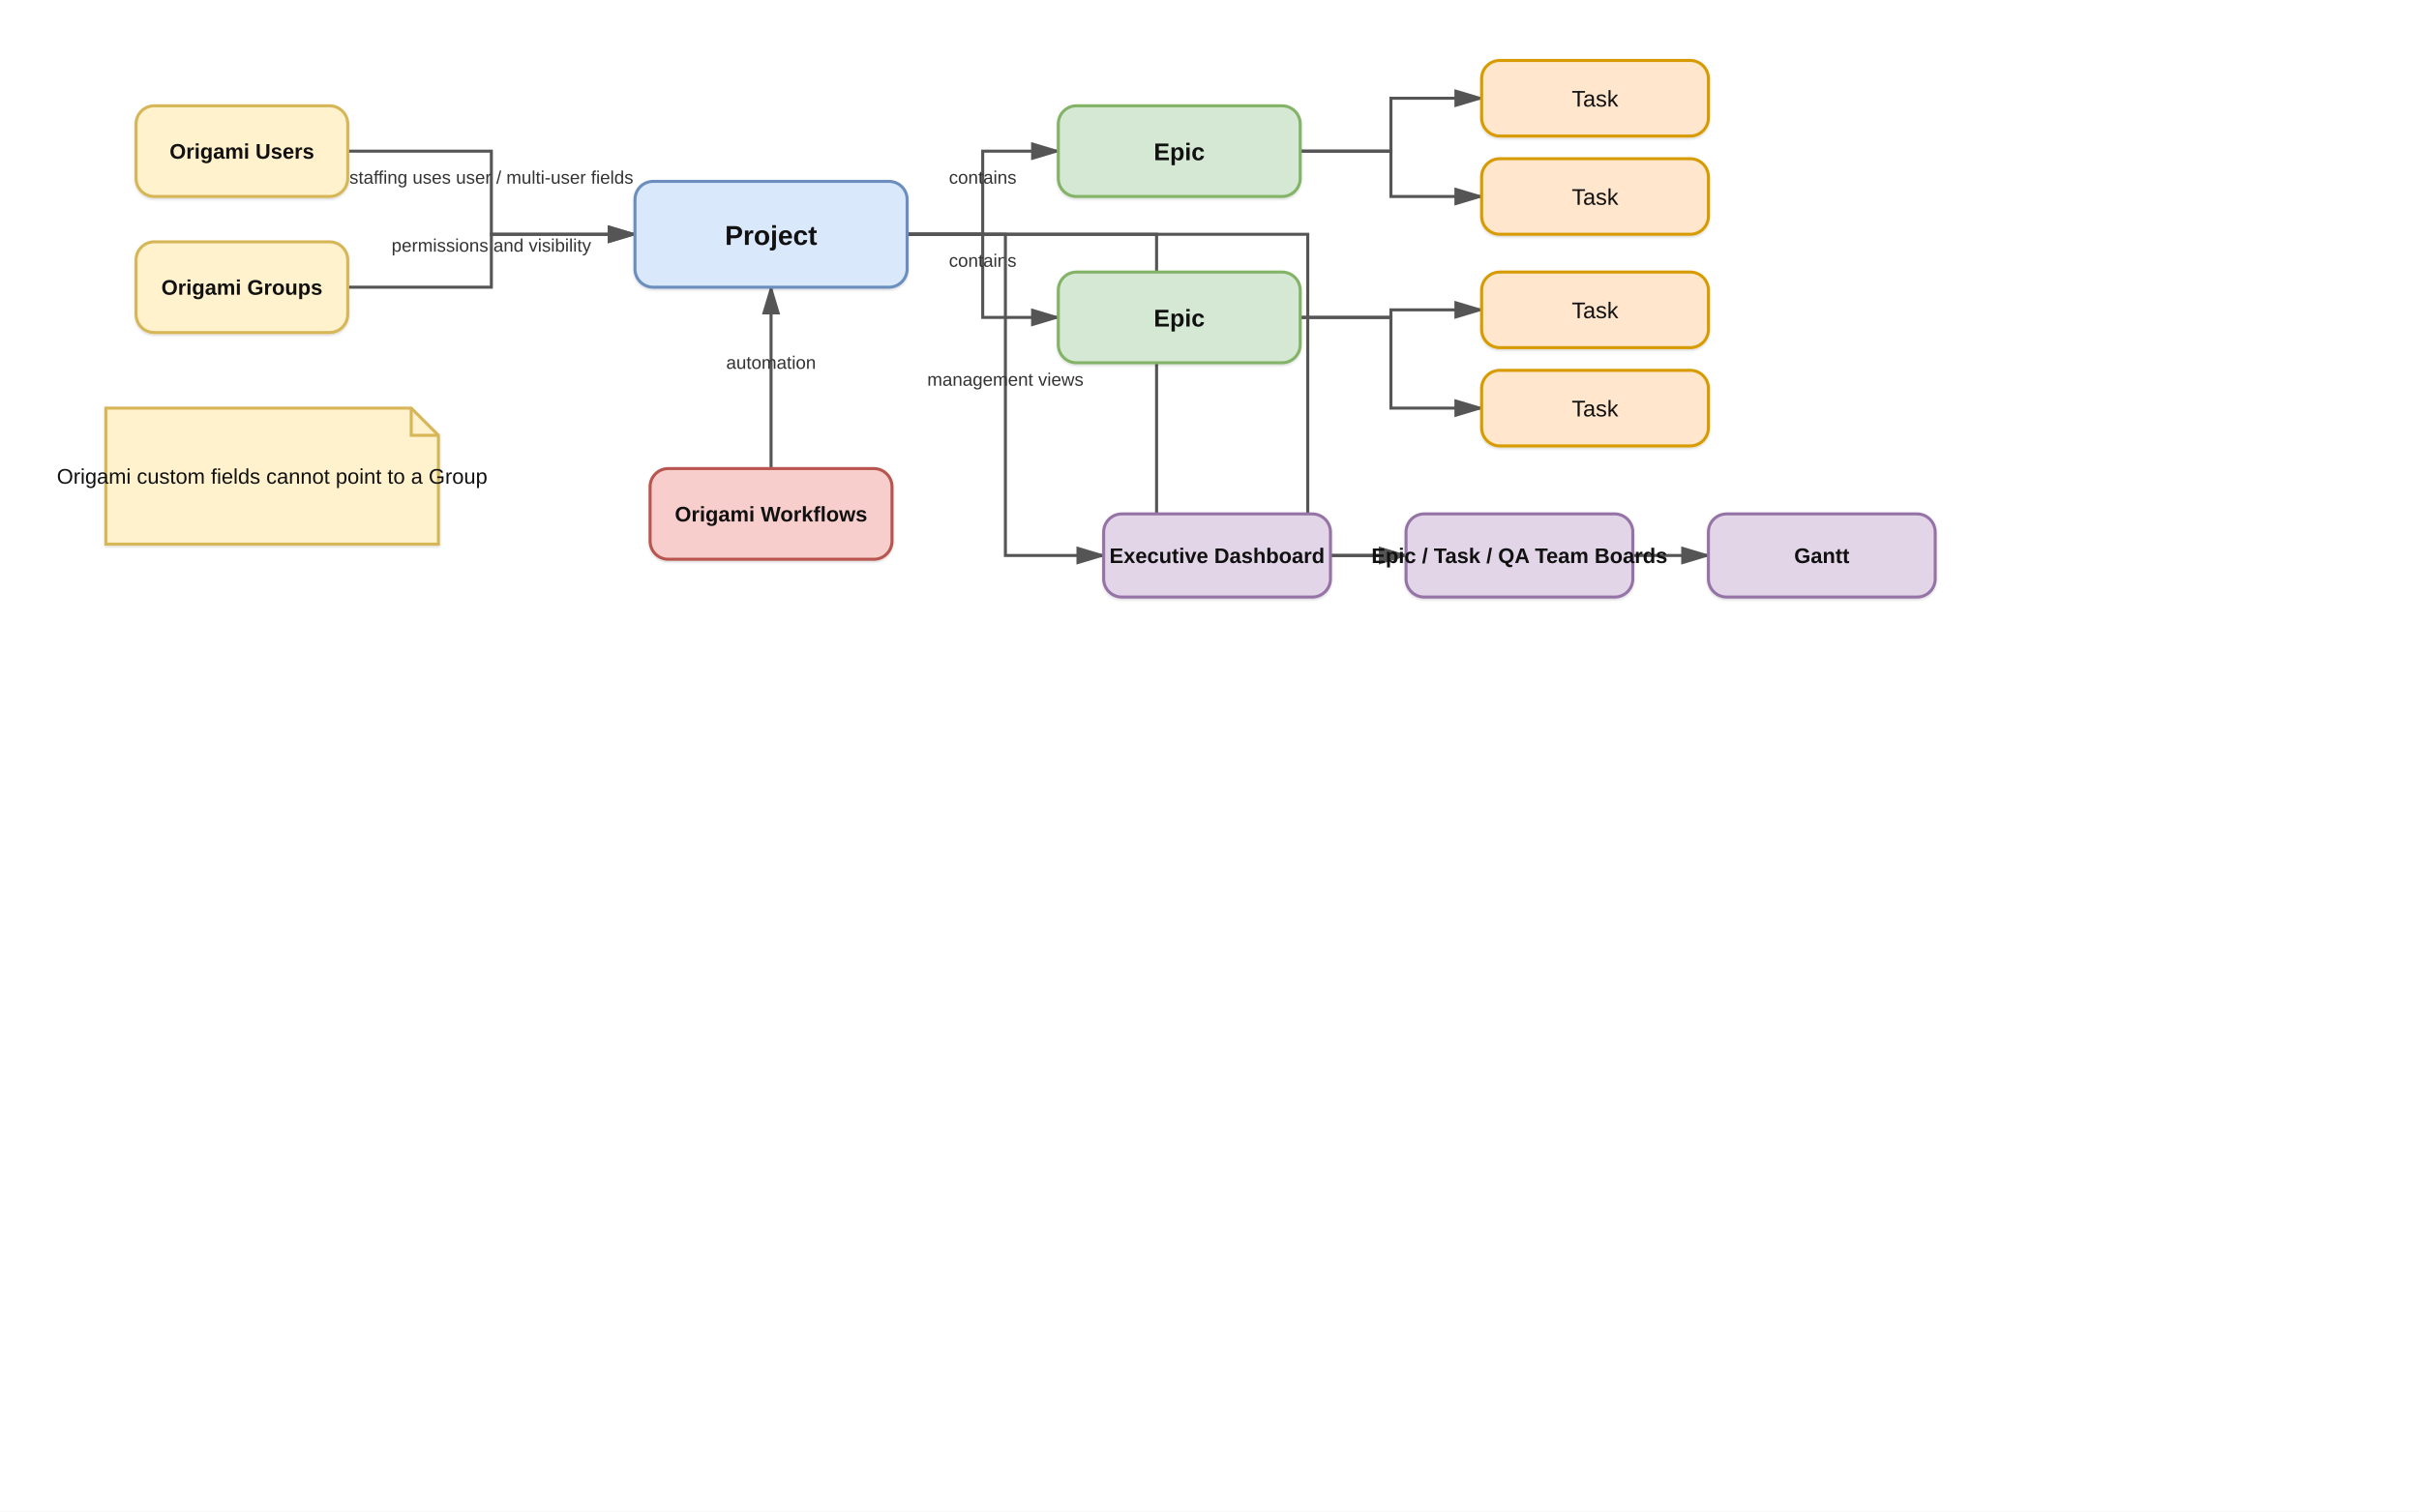
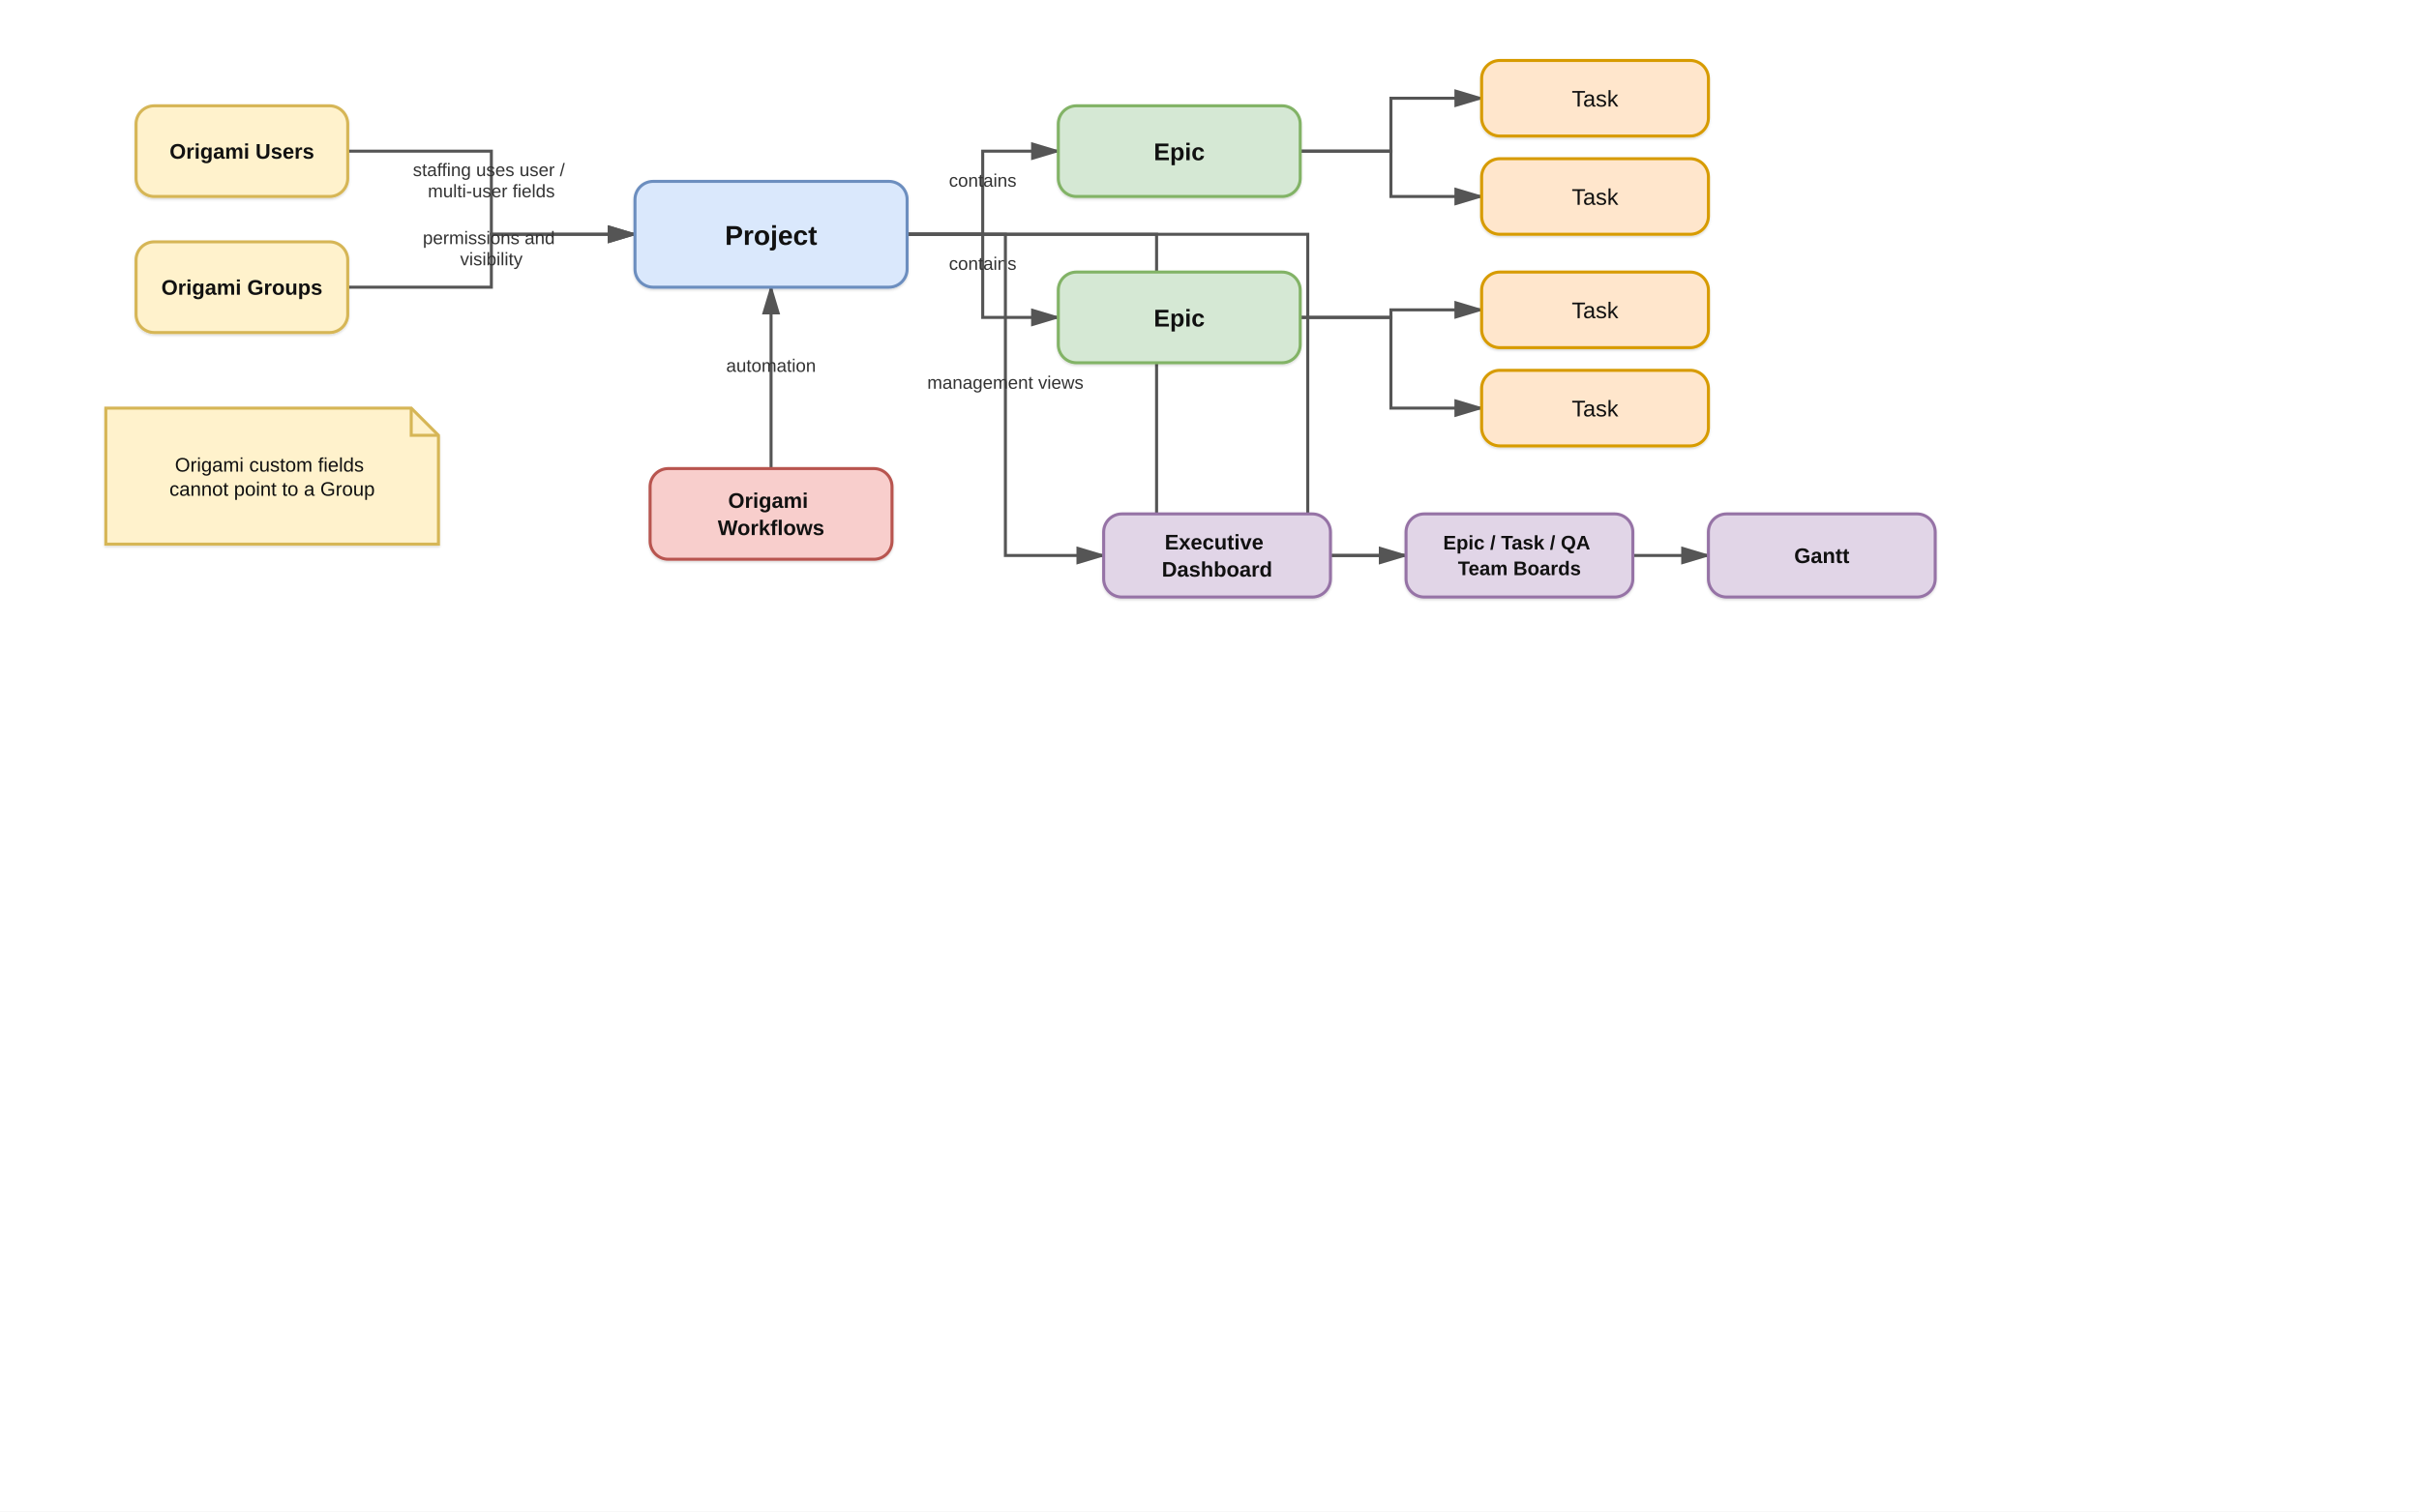
<svg xmlns="http://www.w3.org/2000/svg" width="1600" height="1000" viewBox="0 0 1600 1000" role="img">
  <defs>
    <marker id="arrow" markerWidth="10" markerHeight="10" refX="9" refY="3" orient="auto" markerUnits="strokeWidth">
      <path d="M0,0 L10,3 L0,6 z" fill="#555" />
    </marker>
    <filter id="shadow" x="-20%" y="-20%" width="140%" height="140%">
      <feDropShadow dx="0" dy="1" stdDeviation="1" flood-opacity="0.15" />
    </filter>
  </defs>
  <rect width="100%" height="100%" fill="#ffffff" />
  <path d="M 600.0 155.0 L 650.0 155.0 L 650.0 100.0 L 700.0 100.0" fill="none" stroke="#555" stroke-width="2" marker-end="url(#arrow)" />
-   <text x="650.0" y="121.5" text-anchor="middle" font-family="Arial, Helvetica, sans-serif" font-size="12" fill="#333">contains</text>
+   <text x="650.0" y="123.5" text-anchor="middle" font-family="Arial, Helvetica, sans-serif" font-size="12" fill="#333">
+     <tspan x="650.0" dy="0">contains</tspan>
+   </text>
  <path d="M 600.0 155.0 L 650.0 155.0 L 650.0 210.0 L 700.0 210.0" fill="none" stroke="#555" stroke-width="2" marker-end="url(#arrow)" />
-   <text x="650.0" y="176.5" text-anchor="middle" font-family="Arial, Helvetica, sans-serif" font-size="12" fill="#333">contains</text>
+   <text x="650.0" y="178.5" text-anchor="middle" font-family="Arial, Helvetica, sans-serif" font-size="12" fill="#333">
+     <tspan x="650.0" dy="0">contains</tspan>
+   </text>
  <path d="M 860.0 100.0 L 920.0 100.0 L 920.0 65.0 L 980.0 65.0" fill="none" stroke="#555" stroke-width="2" marker-end="url(#arrow)" />
  <path d="M 860.0 100.0 L 920.0 100.0 L 920.0 130.0 L 980.0 130.0" fill="none" stroke="#555" stroke-width="2" marker-end="url(#arrow)" />
  <path d="M 860.0 210.0 L 920.0 210.0 L 920.0 205.0 L 980.0 205.0" fill="none" stroke="#555" stroke-width="2" marker-end="url(#arrow)" />
  <path d="M 860.0 210.0 L 920.0 210.0 L 920.0 270.0 L 980.0 270.0" fill="none" stroke="#555" stroke-width="2" marker-end="url(#arrow)" />
  <path d="M 230.0 100.0 L 325.0 100.0 L 325.0 155.0 L 420.0 155.0" fill="none" stroke="#555" stroke-width="2" marker-end="url(#arrow)" />
-   <text x="325.0" y="121.5" text-anchor="middle" font-family="Arial, Helvetica, sans-serif" font-size="12" fill="#333">staffing uses user / multi-user fields</text>
+   <text x="325.0" y="116.5" text-anchor="middle" font-family="Arial, Helvetica, sans-serif" font-size="12" fill="#333">
+     <tspan x="325.0" dy="0">staffing uses user /</tspan>
+     <tspan x="325.0" dy="14">multi-user fields</tspan>
+   </text>
  <path d="M 230.0 190.0 L 325.0 190.0 L 325.0 155.0 L 420.0 155.0" fill="none" stroke="#555" stroke-width="2" marker-end="url(#arrow)" />
-   <text x="325.0" y="166.5" text-anchor="middle" font-family="Arial, Helvetica, sans-serif" font-size="12" fill="#333">permissions and visibility</text>
+   <text x="325.0" y="161.5" text-anchor="middle" font-family="Arial, Helvetica, sans-serif" font-size="12" fill="#333">
+     <tspan x="325.0" dy="0">permissions and</tspan>
+     <tspan x="325.0" dy="14">visibility</tspan>
+   </text>
  <path d="M 510.0 310.0 L 510.0 310.0 L 510.0 190.0 L 510.0 190.0" fill="none" stroke="#555" stroke-width="2" marker-end="url(#arrow)" />
-   <text x="510.0" y="244.0" text-anchor="middle" font-family="Arial, Helvetica, sans-serif" font-size="12" fill="#333">automation</text>
+   <text x="510.0" y="246.0" text-anchor="middle" font-family="Arial, Helvetica, sans-serif" font-size="12" fill="#333">
+     <tspan x="510.0" dy="0">automation</tspan>
+   </text>
  <path d="M 600.0 155.0 L 665.0 155.0 L 665.0 367.5 L 730.0 367.5" fill="none" stroke="#555" stroke-width="2" marker-end="url(#arrow)" />
-   <text x="665.0" y="255.2" text-anchor="middle" font-family="Arial, Helvetica, sans-serif" font-size="12" fill="#333">management views</text>
+   <text x="665.0" y="257.2" text-anchor="middle" font-family="Arial, Helvetica, sans-serif" font-size="12" fill="#333">
+     <tspan x="665.0" dy="0">management views</tspan>
+   </text>
  <path d="M 600.0 155.0 L 765.0 155.0 L 765.0 367.5 L 930.0 367.5" fill="none" stroke="#555" stroke-width="2" marker-end="url(#arrow)" />
  <path d="M 600.0 155.0 L 865.0 155.0 L 865.0 367.5 L 1130.0 367.5" fill="none" stroke="#555" stroke-width="2" marker-end="url(#arrow)" />
  <rect x="420.0" y="120.0" width="180.0" height="70.0" rx="12" ry="12" fill="#dae8fc" stroke="#6c8ebf" stroke-width="2" filter="url(#shadow)" />
-   <text x="510.0" y="162.0" text-anchor="middle" font-family="Arial, Helvetica, sans-serif" font-size="18" font-weight="700" fill="#111">Project</text>
+   <text x="510.0" y="162.0" text-anchor="middle" font-family="Arial, Helvetica, sans-serif" font-size="18" font-weight="700" fill="#111">
+     <tspan x="510.0" dy="0">Project</tspan>
+   </text>
  <rect x="700.0" y="70.0" width="160.0" height="60.0" rx="12" ry="12" fill="#d5e8d4" stroke="#82b366" stroke-width="2" filter="url(#shadow)" />
-   <text x="780.0" y="106.0" text-anchor="middle" font-family="Arial, Helvetica, sans-serif" font-size="16" font-weight="700" fill="#111">Epic</text>
+   <text x="780.0" y="106.0" text-anchor="middle" font-family="Arial, Helvetica, sans-serif" font-size="16" font-weight="700" fill="#111">
+     <tspan x="780.0" dy="0">Epic</tspan>
+   </text>
  <rect x="700.0" y="180.0" width="160.0" height="60.0" rx="12" ry="12" fill="#d5e8d4" stroke="#82b366" stroke-width="2" filter="url(#shadow)" />
-   <text x="780.0" y="216.0" text-anchor="middle" font-family="Arial, Helvetica, sans-serif" font-size="16" font-weight="700" fill="#111">Epic</text>
+   <text x="780.0" y="216.0" text-anchor="middle" font-family="Arial, Helvetica, sans-serif" font-size="16" font-weight="700" fill="#111">
+     <tspan x="780.0" dy="0">Epic</tspan>
+   </text>
  <rect x="980.0" y="40.0" width="150.0" height="50.0" rx="12" ry="12" fill="#ffe6cc" stroke="#d79b00" stroke-width="2" filter="url(#shadow)" />
-   <text x="1055.0" y="70.5" text-anchor="middle" font-family="Arial, Helvetica, sans-serif" font-size="15" font-weight="400" fill="#111">Task</text>
+   <text x="1055.0" y="70.5" text-anchor="middle" font-family="Arial, Helvetica, sans-serif" font-size="15" font-weight="400" fill="#111">
+     <tspan x="1055.0" dy="0">Task</tspan>
+   </text>
  <rect x="980.0" y="105.0" width="150.0" height="50.0" rx="12" ry="12" fill="#ffe6cc" stroke="#d79b00" stroke-width="2" filter="url(#shadow)" />
-   <text x="1055.0" y="135.5" text-anchor="middle" font-family="Arial, Helvetica, sans-serif" font-size="15" font-weight="400" fill="#111">Task</text>
+   <text x="1055.0" y="135.5" text-anchor="middle" font-family="Arial, Helvetica, sans-serif" font-size="15" font-weight="400" fill="#111">
+     <tspan x="1055.0" dy="0">Task</tspan>
+   </text>
  <rect x="980.0" y="180.0" width="150.0" height="50.0" rx="12" ry="12" fill="#ffe6cc" stroke="#d79b00" stroke-width="2" filter="url(#shadow)" />
-   <text x="1055.0" y="210.5" text-anchor="middle" font-family="Arial, Helvetica, sans-serif" font-size="15" font-weight="400" fill="#111">Task</text>
+   <text x="1055.0" y="210.5" text-anchor="middle" font-family="Arial, Helvetica, sans-serif" font-size="15" font-weight="400" fill="#111">
+     <tspan x="1055.0" dy="0">Task</tspan>
+   </text>
  <rect x="980.0" y="245.0" width="150.0" height="50.0" rx="12" ry="12" fill="#ffe6cc" stroke="#d79b00" stroke-width="2" filter="url(#shadow)" />
-   <text x="1055.0" y="275.5" text-anchor="middle" font-family="Arial, Helvetica, sans-serif" font-size="15" font-weight="400" fill="#111">Task</text>
+   <text x="1055.0" y="275.5" text-anchor="middle" font-family="Arial, Helvetica, sans-serif" font-size="15" font-weight="400" fill="#111">
+     <tspan x="1055.0" dy="0">Task</tspan>
+   </text>
  <rect x="90.0" y="70.0" width="140.0" height="60.0" rx="12" ry="12" fill="#fff2cc" stroke="#d6b656" stroke-width="2" filter="url(#shadow)" />
-   <text x="160.0" y="105.0" text-anchor="middle" font-family="Arial, Helvetica, sans-serif" font-size="14" font-weight="700" fill="#111">Origami Users</text>
+   <text x="160.0" y="105.0" text-anchor="middle" font-family="Arial, Helvetica, sans-serif" font-size="14" font-weight="700" fill="#111">
+     <tspan x="160.0" dy="0">Origami Users</tspan>
+   </text>
  <rect x="90.0" y="160.0" width="140.0" height="60.0" rx="12" ry="12" fill="#fff2cc" stroke="#d6b656" stroke-width="2" filter="url(#shadow)" />
-   <text x="160.0" y="195.0" text-anchor="middle" font-family="Arial, Helvetica, sans-serif" font-size="14" font-weight="700" fill="#111">Origami Groups</text>
+   <text x="160.0" y="195.0" text-anchor="middle" font-family="Arial, Helvetica, sans-serif" font-size="14" font-weight="700" fill="#111">
+     <tspan x="160.0" dy="0">Origami Groups</tspan>
+   </text>
  <rect x="430.0" y="310.0" width="160.0" height="60.0" rx="12" ry="12" fill="#f8cecc" stroke="#b85450" stroke-width="2" filter="url(#shadow)" />
-   <text x="510.0" y="345.0" text-anchor="middle" font-family="Arial, Helvetica, sans-serif" font-size="14" font-weight="700" fill="#111">Origami Workflows</text>
+   <text x="510.0" y="336.0" text-anchor="middle" font-family="Arial, Helvetica, sans-serif" font-size="14" font-weight="700" fill="#111">
+     <tspan x="510.0" dy="0">Origami</tspan>
+     <tspan x="510.0" dy="18">Workflows</tspan>
+   </text>
  <rect x="730.0" y="340.0" width="150.0" height="55.0" rx="12" ry="12" fill="#e1d5e7" stroke="#9673a6" stroke-width="2" filter="url(#shadow)" />
-   <text x="805.0" y="372.5" text-anchor="middle" font-family="Arial, Helvetica, sans-serif" font-size="14" font-weight="700" fill="#111">Executive Dashboard</text>
+   <text x="805.0" y="363.5" text-anchor="middle" font-family="Arial, Helvetica, sans-serif" font-size="14" font-weight="700" fill="#111">
+     <tspan x="805.0" dy="0">Executive</tspan>
+     <tspan x="805.0" dy="18">Dashboard</tspan>
+   </text>
  <rect x="930.0" y="340.0" width="150.0" height="55.0" rx="12" ry="12" fill="#e1d5e7" stroke="#9673a6" stroke-width="2" filter="url(#shadow)" />
-   <text x="1005.0" y="372.5" text-anchor="middle" font-family="Arial, Helvetica, sans-serif" font-size="14" font-weight="700" fill="#111">Epic / Task / QA Team Boards</text>
+   <text x="1005.0" y="363.5" text-anchor="middle" font-family="Arial, Helvetica, sans-serif" font-size="13" font-weight="700" fill="#111">
+     <tspan x="1005.0" dy="0">Epic / Task / QA</tspan>
+     <tspan x="1005.0" dy="17">Team Boards</tspan>
+   </text>
  <rect x="1130.0" y="340.0" width="150.0" height="55.0" rx="12" ry="12" fill="#e1d5e7" stroke="#9673a6" stroke-width="2" filter="url(#shadow)" />
-   <text x="1205.0" y="372.5" text-anchor="middle" font-family="Arial, Helvetica, sans-serif" font-size="14" font-weight="700" fill="#111">Gantt</text>
+   <text x="1205.0" y="372.5" text-anchor="middle" font-family="Arial, Helvetica, sans-serif" font-size="14" font-weight="700" fill="#111">
+     <tspan x="1205.0" dy="0">Gantt</tspan>
+   </text>
  <polygon points="70.0,270.0 272.0,270.0 290.0,288.0 290.0,360.0 70.0,360.0" fill="#fff2cc" stroke="#d6b656" stroke-width="2" filter="url(#shadow)" />
  <polyline points="272.0,270.0 272.0,288.0 290.0,288.0" fill="none" stroke="#d6b656" stroke-width="2" />
-   <text x="180.0" y="320.0" text-anchor="middle" font-family="Arial, Helvetica, sans-serif" font-size="14" font-weight="400" fill="#111">Origami custom fields cannot point to a Group</text>
+   <text x="180.0" y="312.0" text-anchor="middle" font-family="Arial, Helvetica, sans-serif" font-size="13" font-weight="400" fill="#111">
+     <tspan x="180.0" dy="0">Origami custom fields</tspan>
+     <tspan x="180.0" dy="16">cannot point to a Group</tspan>
+   </text>
</svg>
